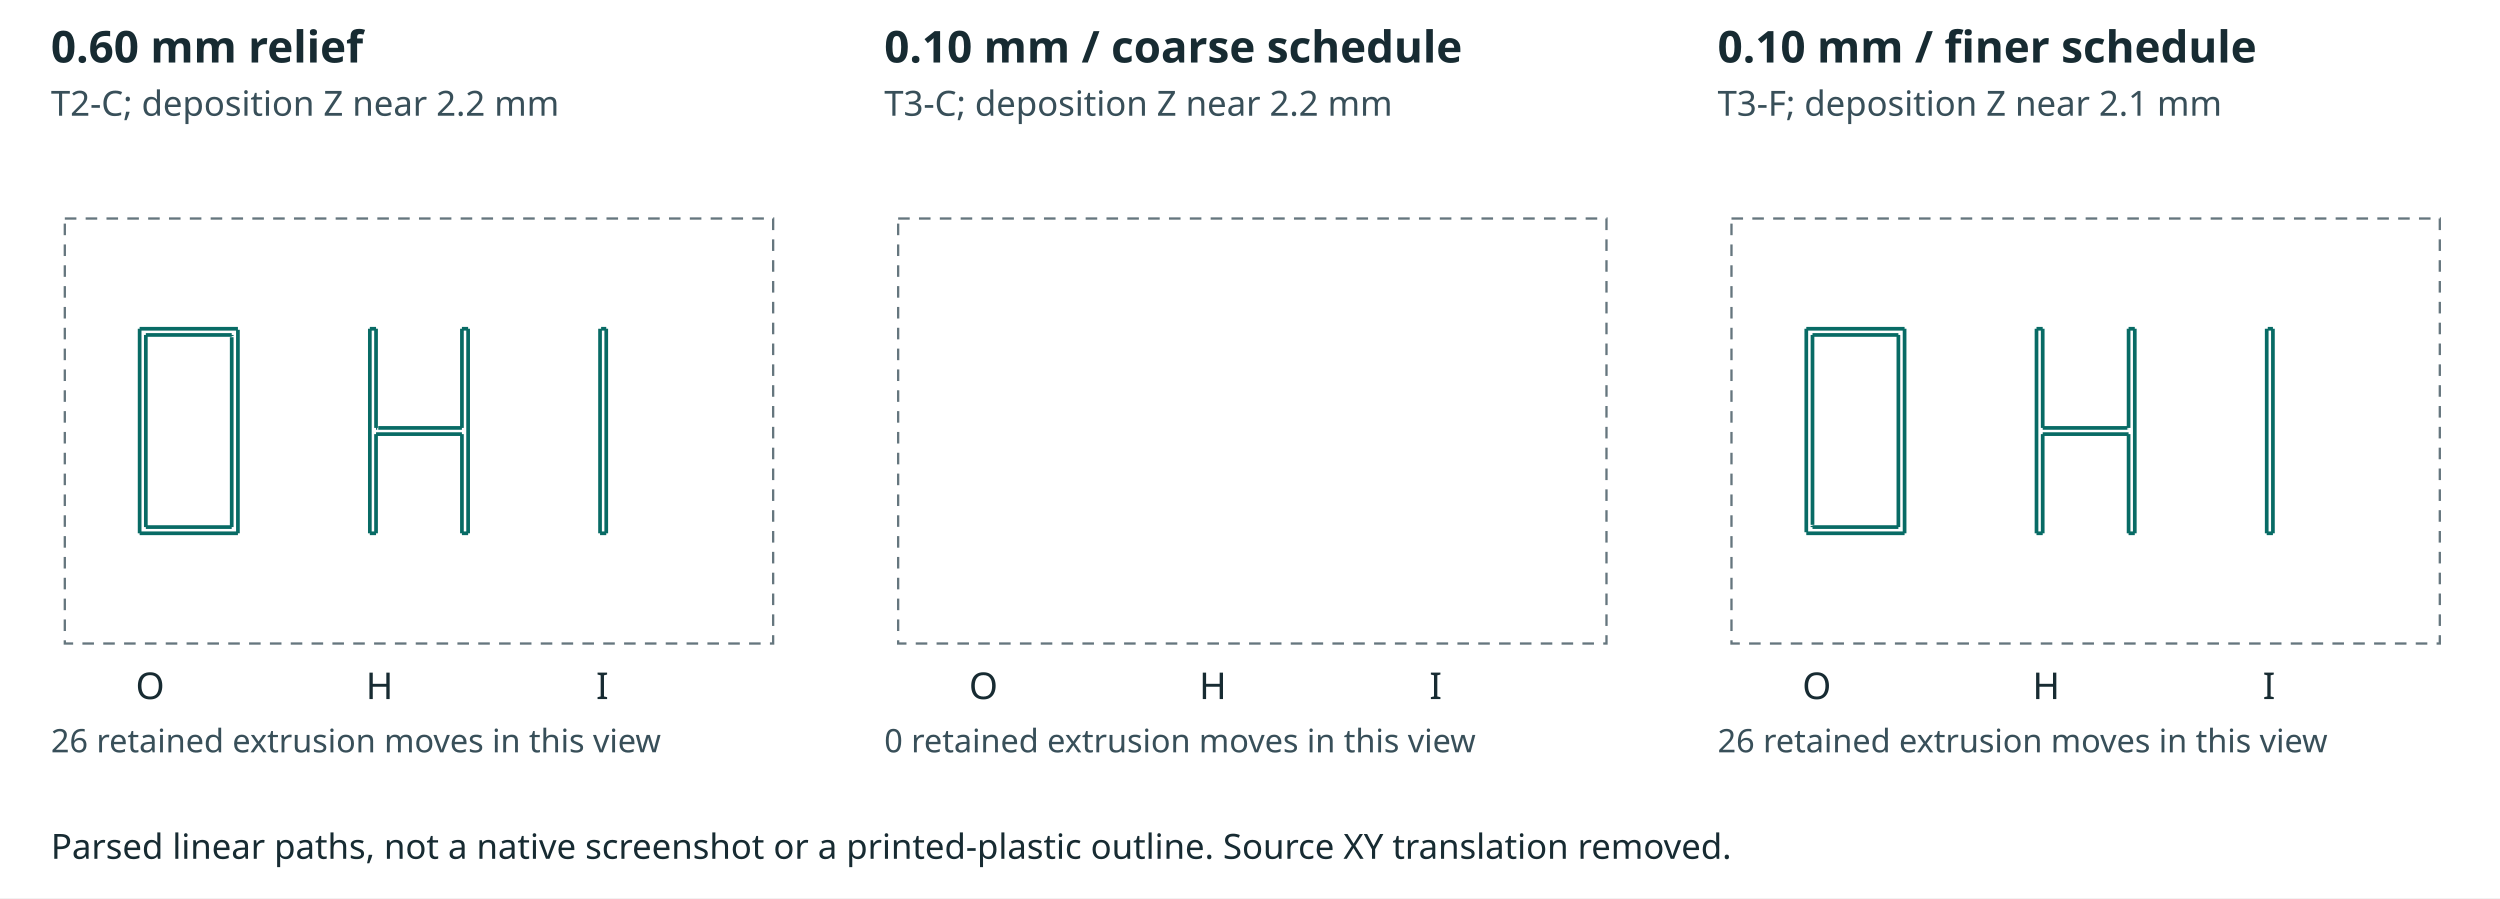
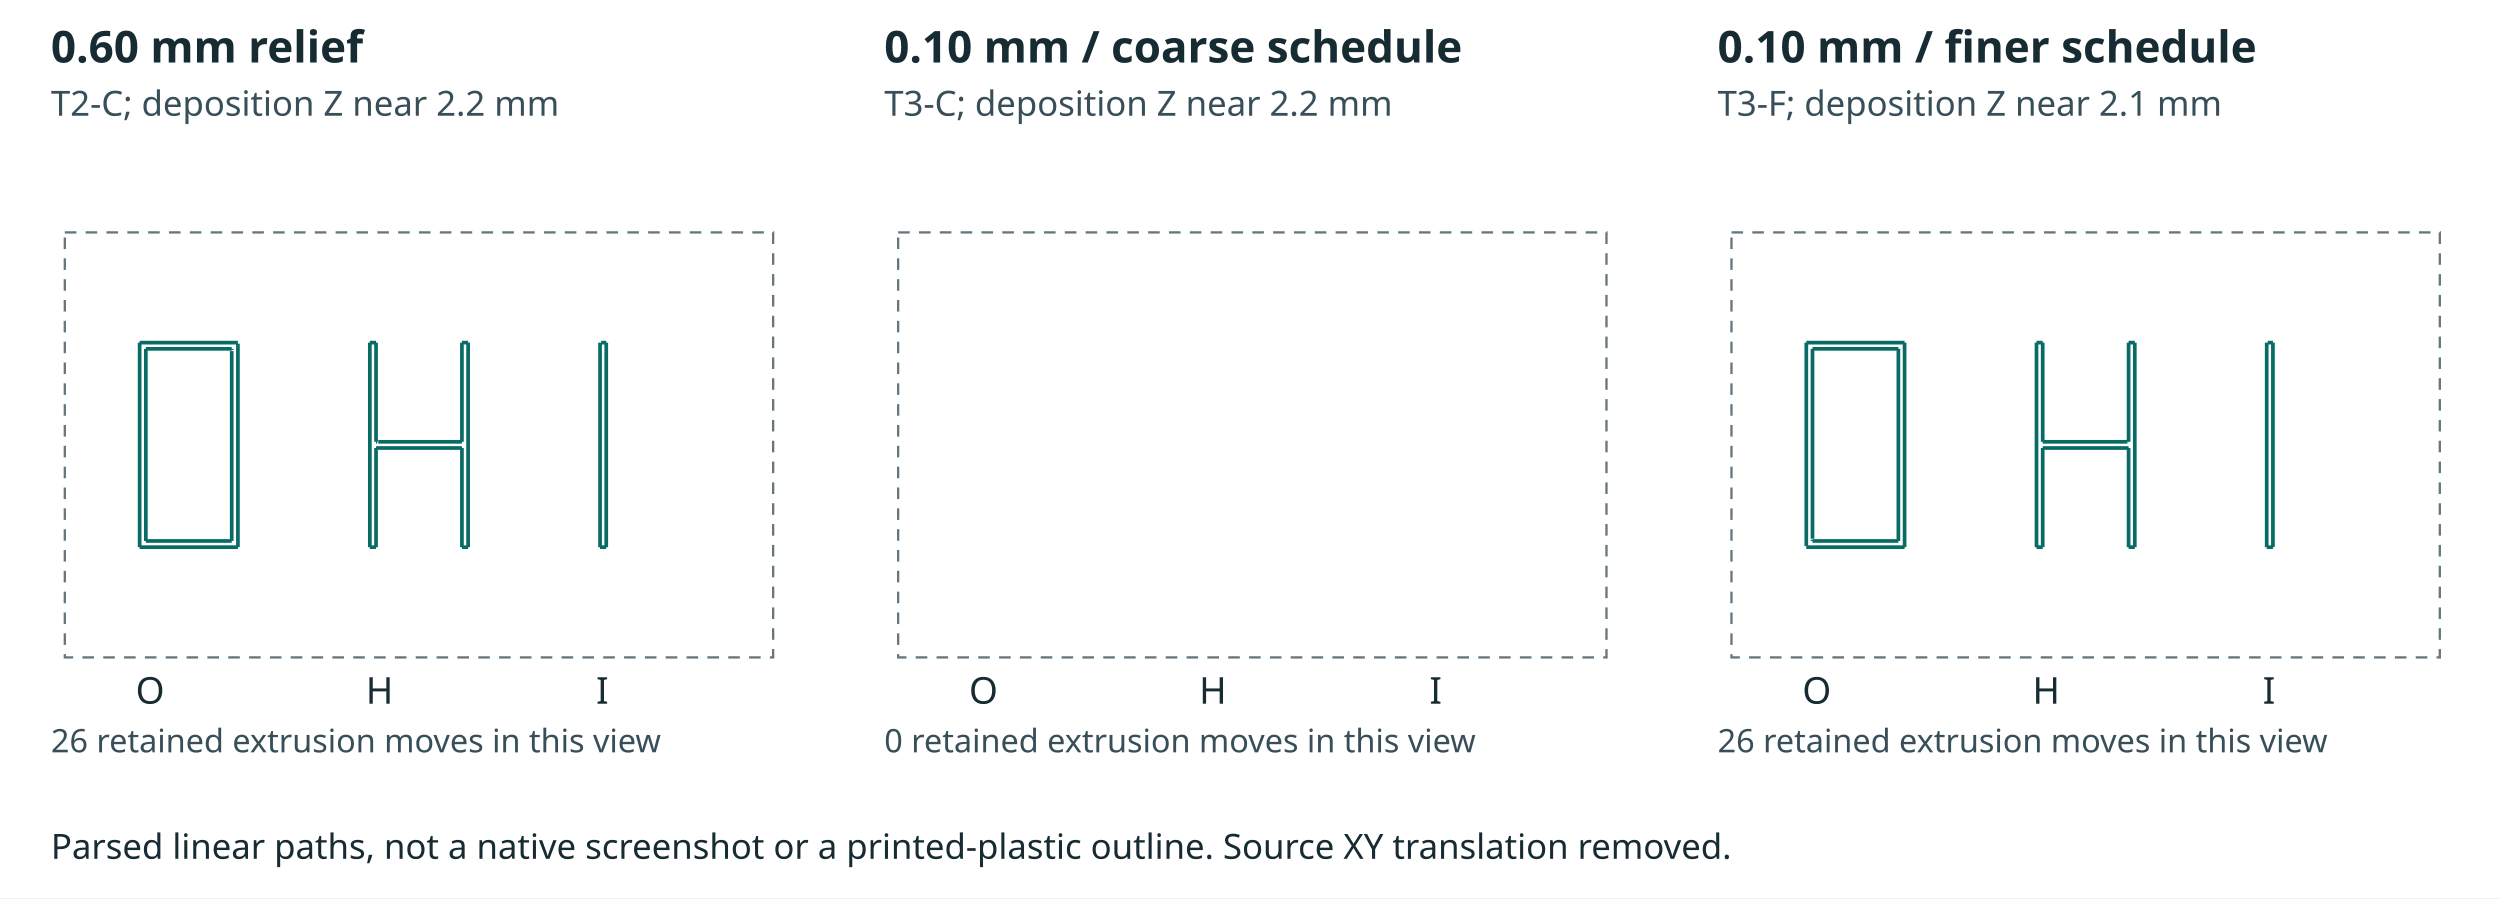
<svg xmlns="http://www.w3.org/2000/svg" viewBox="0 0 1080 388" width="1080" height="388" role="img">
  <rect width="100%" height="100%" fill="#ffffff" />
  <text x="22.0" y="27" font-family="sans-serif" font-size="19" font-weight="bold" fill="#172b32">0.60 mm relief</text>
  <text x="22.0" y="50" font-family="sans-serif" font-size="15" fill="#384f59">T2-C; deposition Z near 2.2 mm</text>
-   <rect x="28.0" y="94.4" width="306.0" height="183.6" fill="none" stroke="#65767e" stroke-dasharray="5 4" />
-   <line x1="259.221" y1="142.021" x2="259.221" y2="230.379" stroke="#086b65" stroke-width="1.6" />
-   <line x1="259.221" y1="230.379" x2="261.899" y2="230.379" stroke="#086b65" stroke-width="1.6" />
-   <line x1="261.899" y1="230.379" x2="261.899" y2="142.021" stroke="#086b65" stroke-width="1.6" />
-   <line x1="261.899" y1="142.021" x2="259.680" y2="142.021" stroke="#086b65" stroke-width="1.6" />
-   <line x1="162.954" y1="184.861" x2="162.449" y2="184.861" stroke="#086b65" stroke-width="1.6" />
-   <line x1="162.449" y1="184.861" x2="162.449" y2="142.021" stroke="#086b65" stroke-width="1.6" />
-   <line x1="162.449" y1="142.021" x2="159.771" y2="142.021" stroke="#086b65" stroke-width="1.6" />
-   <line x1="159.771" y1="142.021" x2="159.771" y2="230.379" stroke="#086b65" stroke-width="1.6" />
-   <line x1="159.771" y1="230.379" x2="162.449" y2="230.379" stroke="#086b65" stroke-width="1.6" />
-   <line x1="162.449" y1="230.379" x2="162.449" y2="187.539" stroke="#086b65" stroke-width="1.6" />
-   <line x1="162.449" y1="187.539" x2="199.551" y2="187.539" stroke="#086b65" stroke-width="1.6" />
-   <line x1="199.551" y1="187.539" x2="199.551" y2="230.379" stroke="#086b65" stroke-width="1.6" />
-   <line x1="199.551" y1="230.379" x2="202.229" y2="230.379" stroke="#086b65" stroke-width="1.6" />
-   <line x1="202.229" y1="230.379" x2="202.229" y2="142.021" stroke="#086b65" stroke-width="1.6" />
-   <line x1="202.229" y1="142.021" x2="199.551" y2="142.021" stroke="#086b65" stroke-width="1.6" />
-   <line x1="199.551" y1="142.021" x2="199.551" y2="184.861" stroke="#086b65" stroke-width="1.6" />
-   <line x1="199.551" y1="184.861" x2="163.413" y2="184.861" stroke="#086b65" stroke-width="1.6" />
-   <line x1="100.101" y1="145.204" x2="100.101" y2="144.699" stroke="#086b65" stroke-width="1.6" />
-   <line x1="100.101" y1="144.699" x2="62.999" y2="144.699" stroke="#086b65" stroke-width="1.6" />
-   <line x1="62.999" y1="144.699" x2="62.999" y2="227.701" stroke="#086b65" stroke-width="1.6" />
-   <line x1="62.999" y1="227.701" x2="100.101" y2="227.701" stroke="#086b65" stroke-width="1.6" />
-   <line x1="100.101" y1="227.701" x2="100.101" y2="145.663" stroke="#086b65" stroke-width="1.6" />
-   <line x1="102.779" y1="142.021" x2="60.321" y2="142.021" stroke="#086b65" stroke-width="1.6" />
-   <line x1="60.321" y1="142.021" x2="60.321" y2="230.379" stroke="#086b65" stroke-width="1.6" />
-   <line x1="60.321" y1="230.379" x2="102.779" y2="230.379" stroke="#086b65" stroke-width="1.6" />
-   <line x1="102.779" y1="230.379" x2="102.779" y2="142.480" stroke="#086b65" stroke-width="1.6" />
-   <text x="58.6" y="302" font-family="sans-serif" font-size="16" fill="#172b32">O</text>
-   <text x="158.05" y="302" font-family="sans-serif" font-size="16" fill="#172b32">H</text>
-   <text x="257.5" y="302" font-family="sans-serif" font-size="16" fill="#172b32">I</text>
+   <rect x="28.0" y="100.4" width="306.0" height="183.6" fill="none" stroke="#65767e" stroke-dasharray="5 4" />
+   <line x1="259.221" y1="148.021" x2="259.221" y2="236.379" stroke="#086b65" stroke-width="1.6" />
+   <line x1="259.221" y1="236.379" x2="261.899" y2="236.379" stroke="#086b65" stroke-width="1.6" />
+   <line x1="261.899" y1="236.379" x2="261.899" y2="148.021" stroke="#086b65" stroke-width="1.6" />
+   <line x1="261.899" y1="148.021" x2="259.680" y2="148.021" stroke="#086b65" stroke-width="1.6" />
+   <line x1="162.954" y1="190.861" x2="162.449" y2="190.861" stroke="#086b65" stroke-width="1.6" />
+   <line x1="162.449" y1="190.861" x2="162.449" y2="148.021" stroke="#086b65" stroke-width="1.6" />
+   <line x1="162.449" y1="148.021" x2="159.771" y2="148.021" stroke="#086b65" stroke-width="1.6" />
+   <line x1="159.771" y1="148.021" x2="159.771" y2="236.379" stroke="#086b65" stroke-width="1.6" />
+   <line x1="159.771" y1="236.379" x2="162.449" y2="236.379" stroke="#086b65" stroke-width="1.6" />
+   <line x1="162.449" y1="236.379" x2="162.449" y2="193.539" stroke="#086b65" stroke-width="1.6" />
+   <line x1="162.449" y1="193.539" x2="199.551" y2="193.539" stroke="#086b65" stroke-width="1.6" />
+   <line x1="199.551" y1="193.539" x2="199.551" y2="236.379" stroke="#086b65" stroke-width="1.6" />
+   <line x1="199.551" y1="236.379" x2="202.229" y2="236.379" stroke="#086b65" stroke-width="1.6" />
+   <line x1="202.229" y1="236.379" x2="202.229" y2="148.021" stroke="#086b65" stroke-width="1.6" />
+   <line x1="202.229" y1="148.021" x2="199.551" y2="148.021" stroke="#086b65" stroke-width="1.6" />
+   <line x1="199.551" y1="148.021" x2="199.551" y2="190.861" stroke="#086b65" stroke-width="1.6" />
+   <line x1="199.551" y1="190.861" x2="163.413" y2="190.861" stroke="#086b65" stroke-width="1.6" />
+   <line x1="100.101" y1="151.204" x2="100.101" y2="150.699" stroke="#086b65" stroke-width="1.6" />
+   <line x1="100.101" y1="150.699" x2="62.999" y2="150.699" stroke="#086b65" stroke-width="1.6" />
+   <line x1="62.999" y1="150.699" x2="62.999" y2="233.701" stroke="#086b65" stroke-width="1.6" />
+   <line x1="62.999" y1="233.701" x2="100.101" y2="233.701" stroke="#086b65" stroke-width="1.6" />
+   <line x1="100.101" y1="233.701" x2="100.101" y2="151.663" stroke="#086b65" stroke-width="1.6" />
+   <line x1="102.779" y1="148.021" x2="60.321" y2="148.021" stroke="#086b65" stroke-width="1.6" />
+   <line x1="60.321" y1="148.021" x2="60.321" y2="236.379" stroke="#086b65" stroke-width="1.6" />
+   <line x1="60.321" y1="236.379" x2="102.779" y2="236.379" stroke="#086b65" stroke-width="1.6" />
+   <line x1="102.779" y1="236.379" x2="102.779" y2="148.480" stroke="#086b65" stroke-width="1.6" />
+   <text x="58.6" y="304" font-family="sans-serif" font-size="16" fill="#172b32">O</text>
+   <text x="158.05" y="304" font-family="sans-serif" font-size="16" fill="#172b32">H</text>
+   <text x="257.5" y="304" font-family="sans-serif" font-size="16" fill="#172b32">I</text>
  <text x="22.0" y="325" font-family="sans-serif" font-size="14" fill="#384f59">26 retained extrusion moves in this view</text>
  <text x="382.0" y="27" font-family="sans-serif" font-size="19" font-weight="bold" fill="#172b32">0.10 mm / coarse schedule</text>
  <text x="382.0" y="50" font-family="sans-serif" font-size="15" fill="#384f59">T3-C; deposition Z near 2.2 mm</text>
-   <rect x="388.0" y="94.4" width="306.0" height="183.6" fill="none" stroke="#65767e" stroke-dasharray="5 4" />
-   <text x="418.6" y="302" font-family="sans-serif" font-size="16" fill="#172b32">O</text>
-   <text x="518.05" y="302" font-family="sans-serif" font-size="16" fill="#172b32">H</text>
-   <text x="617.5" y="302" font-family="sans-serif" font-size="16" fill="#172b32">I</text>
+   <rect x="388.0" y="100.4" width="306.0" height="183.6" fill="none" stroke="#65767e" stroke-dasharray="5 4" />
+   <text x="418.6" y="304" font-family="sans-serif" font-size="16" fill="#172b32">O</text>
+   <text x="518.05" y="304" font-family="sans-serif" font-size="16" fill="#172b32">H</text>
+   <text x="617.5" y="304" font-family="sans-serif" font-size="16" fill="#172b32">I</text>
  <text x="382.0" y="325" font-family="sans-serif" font-size="14" fill="#384f59">0 retained extrusion moves in this view</text>
  <text x="742.0" y="27" font-family="sans-serif" font-size="19" font-weight="bold" fill="#172b32">0.10 mm / finer schedule</text>
  <text x="742.0" y="50" font-family="sans-serif" font-size="15" fill="#384f59">T3-F; deposition Z near 2.1 mm</text>
-   <rect x="748.0" y="94.4" width="306.0" height="183.6" fill="none" stroke="#65767e" stroke-dasharray="5 4" />
-   <line x1="979.221" y1="142.021" x2="979.221" y2="230.379" stroke="#086b65" stroke-width="1.6" />
-   <line x1="979.221" y1="230.379" x2="981.899" y2="230.379" stroke="#086b65" stroke-width="1.6" />
-   <line x1="981.899" y1="230.379" x2="981.899" y2="142.021" stroke="#086b65" stroke-width="1.6" />
-   <line x1="981.899" y1="142.021" x2="979.680" y2="142.021" stroke="#086b65" stroke-width="1.6" />
-   <line x1="919.046" y1="184.861" x2="882.449" y2="184.861" stroke="#086b65" stroke-width="1.6" />
-   <line x1="882.449" y1="184.861" x2="882.449" y2="142.021" stroke="#086b65" stroke-width="1.6" />
-   <line x1="882.449" y1="142.021" x2="879.771" y2="142.021" stroke="#086b65" stroke-width="1.6" />
-   <line x1="879.771" y1="142.021" x2="879.771" y2="230.379" stroke="#086b65" stroke-width="1.6" />
-   <line x1="879.771" y1="230.379" x2="882.449" y2="230.379" stroke="#086b65" stroke-width="1.6" />
-   <line x1="882.449" y1="230.379" x2="882.449" y2="187.539" stroke="#086b65" stroke-width="1.6" />
-   <line x1="882.449" y1="187.539" x2="919.551" y2="187.539" stroke="#086b65" stroke-width="1.6" />
-   <line x1="919.551" y1="187.539" x2="919.551" y2="230.379" stroke="#086b65" stroke-width="1.6" />
-   <line x1="919.551" y1="230.379" x2="922.229" y2="230.379" stroke="#086b65" stroke-width="1.6" />
-   <line x1="922.229" y1="230.379" x2="922.229" y2="142.021" stroke="#086b65" stroke-width="1.6" />
-   <line x1="922.229" y1="142.021" x2="919.551" y2="142.021" stroke="#086b65" stroke-width="1.6" />
-   <line x1="919.551" y1="142.021" x2="919.551" y2="184.861" stroke="#086b65" stroke-width="1.6" />
-   <line x1="919.551" y1="184.861" x2="919.505" y2="184.861" stroke="#086b65" stroke-width="1.6" />
-   <line x1="782.999" y1="227.196" x2="782.999" y2="227.701" stroke="#086b65" stroke-width="1.6" />
-   <line x1="782.999" y1="227.701" x2="820.101" y2="227.701" stroke="#086b65" stroke-width="1.6" />
-   <line x1="820.101" y1="227.701" x2="820.101" y2="144.699" stroke="#086b65" stroke-width="1.6" />
-   <line x1="820.101" y1="144.699" x2="782.999" y2="144.699" stroke="#086b65" stroke-width="1.6" />
-   <line x1="782.999" y1="144.699" x2="782.999" y2="226.737" stroke="#086b65" stroke-width="1.6" />
-   <line x1="780.321" y1="230.379" x2="822.779" y2="230.379" stroke="#086b65" stroke-width="1.6" />
-   <line x1="822.779" y1="230.379" x2="822.779" y2="142.021" stroke="#086b65" stroke-width="1.6" />
-   <line x1="822.779" y1="142.021" x2="780.321" y2="142.021" stroke="#086b65" stroke-width="1.6" />
-   <line x1="780.321" y1="142.021" x2="780.321" y2="229.920" stroke="#086b65" stroke-width="1.6" />
-   <text x="778.6" y="302" font-family="sans-serif" font-size="16" fill="#172b32">O</text>
-   <text x="878.05" y="302" font-family="sans-serif" font-size="16" fill="#172b32">H</text>
-   <text x="977.5" y="302" font-family="sans-serif" font-size="16" fill="#172b32">I</text>
+   <rect x="748.0" y="100.4" width="306.0" height="183.6" fill="none" stroke="#65767e" stroke-dasharray="5 4" />
+   <line x1="979.221" y1="148.021" x2="979.221" y2="236.379" stroke="#086b65" stroke-width="1.6" />
+   <line x1="979.221" y1="236.379" x2="981.899" y2="236.379" stroke="#086b65" stroke-width="1.6" />
+   <line x1="981.899" y1="236.379" x2="981.899" y2="148.021" stroke="#086b65" stroke-width="1.6" />
+   <line x1="981.899" y1="148.021" x2="979.680" y2="148.021" stroke="#086b65" stroke-width="1.6" />
+   <line x1="919.046" y1="190.861" x2="882.449" y2="190.861" stroke="#086b65" stroke-width="1.6" />
+   <line x1="882.449" y1="190.861" x2="882.449" y2="148.021" stroke="#086b65" stroke-width="1.6" />
+   <line x1="882.449" y1="148.021" x2="879.771" y2="148.021" stroke="#086b65" stroke-width="1.6" />
+   <line x1="879.771" y1="148.021" x2="879.771" y2="236.379" stroke="#086b65" stroke-width="1.6" />
+   <line x1="879.771" y1="236.379" x2="882.449" y2="236.379" stroke="#086b65" stroke-width="1.6" />
+   <line x1="882.449" y1="236.379" x2="882.449" y2="193.539" stroke="#086b65" stroke-width="1.6" />
+   <line x1="882.449" y1="193.539" x2="919.551" y2="193.539" stroke="#086b65" stroke-width="1.6" />
+   <line x1="919.551" y1="193.539" x2="919.551" y2="236.379" stroke="#086b65" stroke-width="1.6" />
+   <line x1="919.551" y1="236.379" x2="922.229" y2="236.379" stroke="#086b65" stroke-width="1.6" />
+   <line x1="922.229" y1="236.379" x2="922.229" y2="148.021" stroke="#086b65" stroke-width="1.6" />
+   <line x1="922.229" y1="148.021" x2="919.551" y2="148.021" stroke="#086b65" stroke-width="1.6" />
+   <line x1="919.551" y1="148.021" x2="919.551" y2="190.861" stroke="#086b65" stroke-width="1.6" />
+   <line x1="919.551" y1="190.861" x2="919.505" y2="190.861" stroke="#086b65" stroke-width="1.6" />
+   <line x1="782.999" y1="233.196" x2="782.999" y2="233.701" stroke="#086b65" stroke-width="1.6" />
+   <line x1="782.999" y1="233.701" x2="820.101" y2="233.701" stroke="#086b65" stroke-width="1.6" />
+   <line x1="820.101" y1="233.701" x2="820.101" y2="150.699" stroke="#086b65" stroke-width="1.6" />
+   <line x1="820.101" y1="150.699" x2="782.999" y2="150.699" stroke="#086b65" stroke-width="1.6" />
+   <line x1="782.999" y1="150.699" x2="782.999" y2="232.737" stroke="#086b65" stroke-width="1.6" />
+   <line x1="780.321" y1="236.379" x2="822.779" y2="236.379" stroke="#086b65" stroke-width="1.6" />
+   <line x1="822.779" y1="236.379" x2="822.779" y2="148.021" stroke="#086b65" stroke-width="1.6" />
+   <line x1="822.779" y1="148.021" x2="780.321" y2="148.021" stroke="#086b65" stroke-width="1.6" />
+   <line x1="780.321" y1="148.021" x2="780.321" y2="235.920" stroke="#086b65" stroke-width="1.6" />
+   <text x="778.6" y="304" font-family="sans-serif" font-size="16" fill="#172b32">O</text>
+   <text x="878.05" y="304" font-family="sans-serif" font-size="16" fill="#172b32">H</text>
+   <text x="977.5" y="304" font-family="sans-serif" font-size="16" fill="#172b32">I</text>
  <text x="742.0" y="325" font-family="sans-serif" font-size="14" fill="#384f59">26 retained extrusion moves in this view</text>
  <text x="22" y="371" font-family="sans-serif" font-size="15" fill="#172b32">Parsed linear paths, not a native screenshot or a printed-plastic outline. Source XY translation removed.</text>
</svg>
